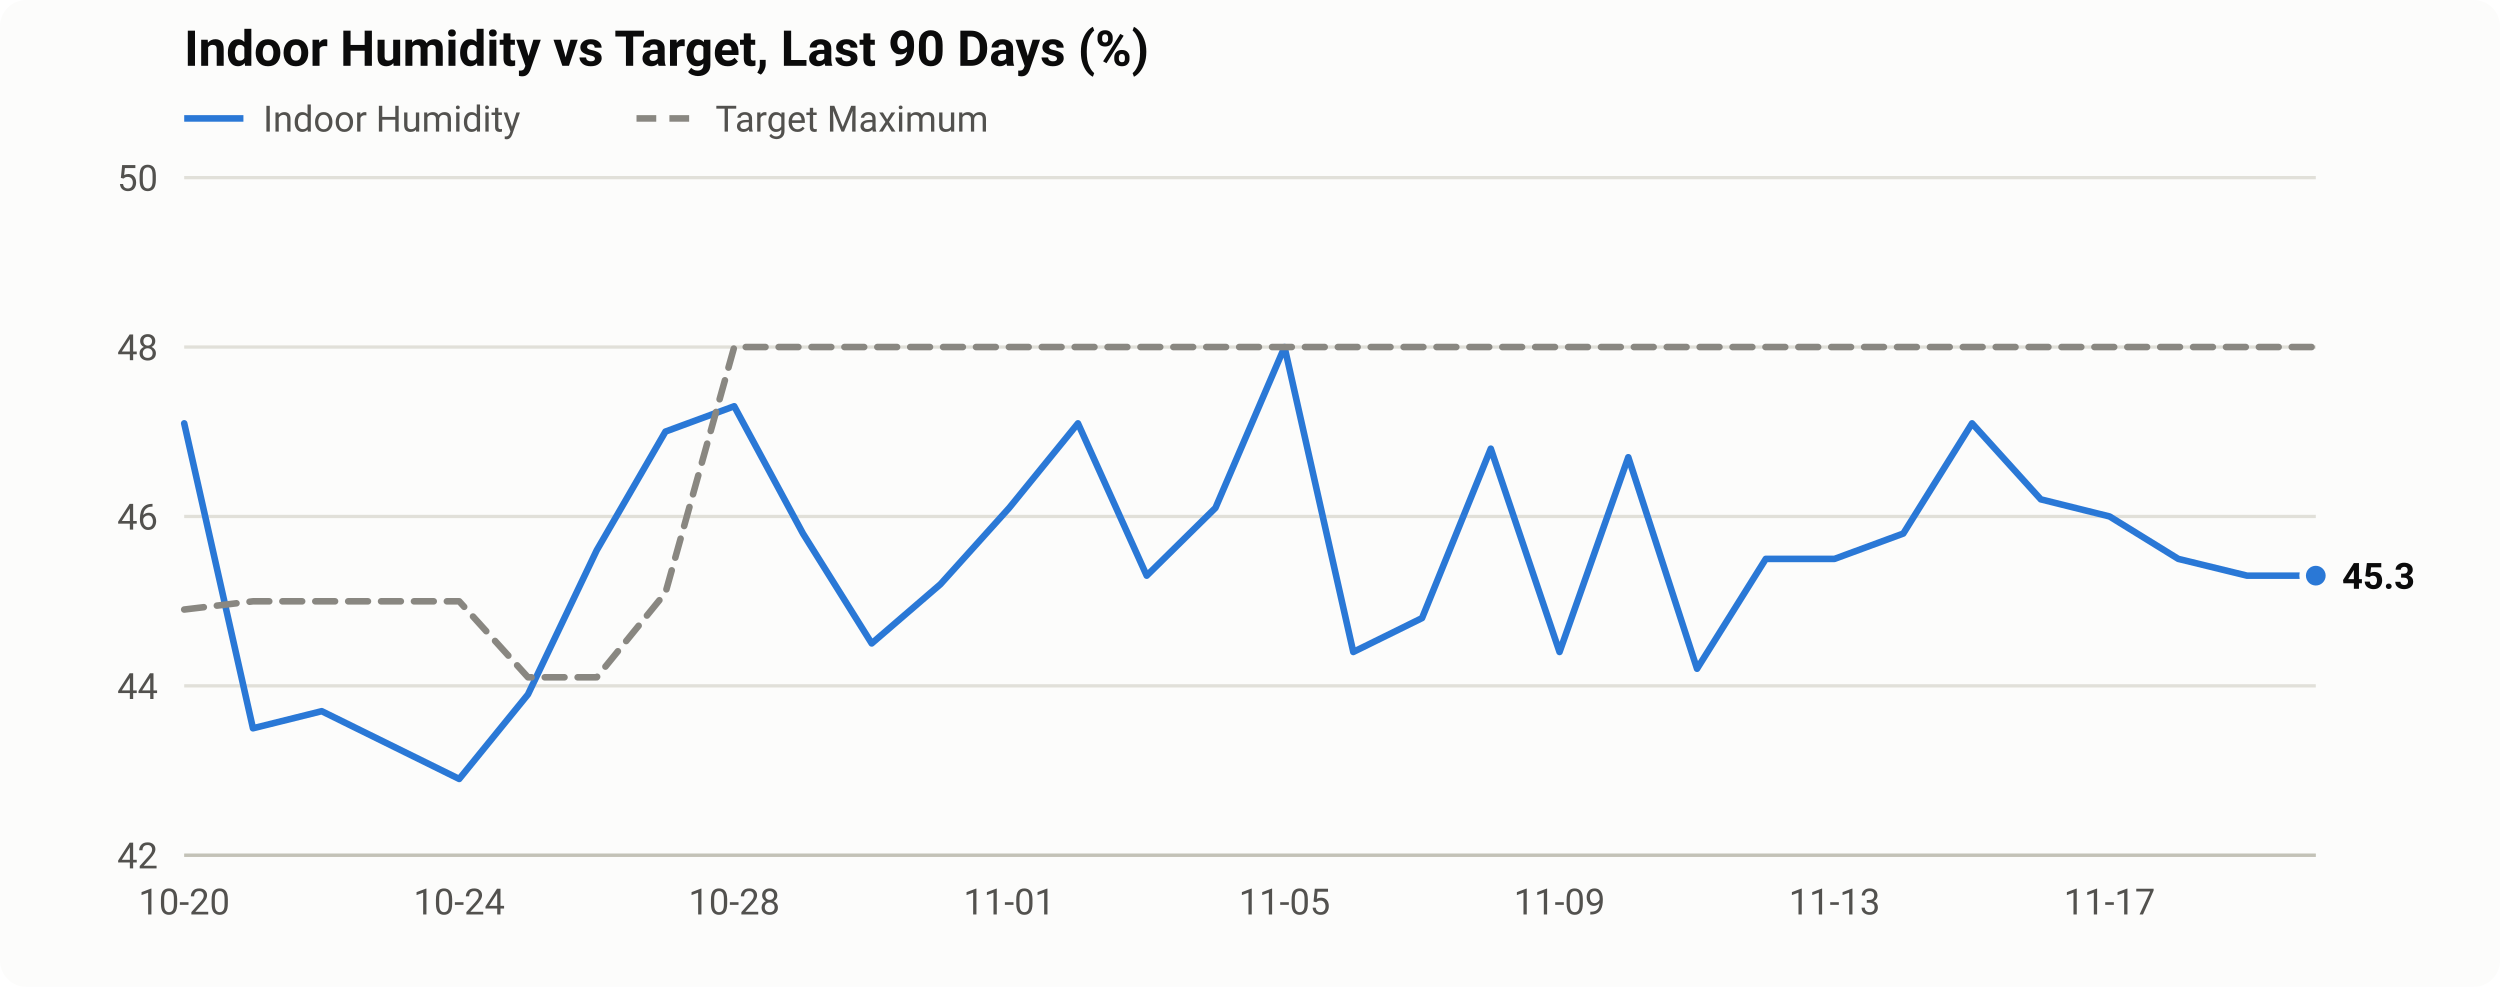
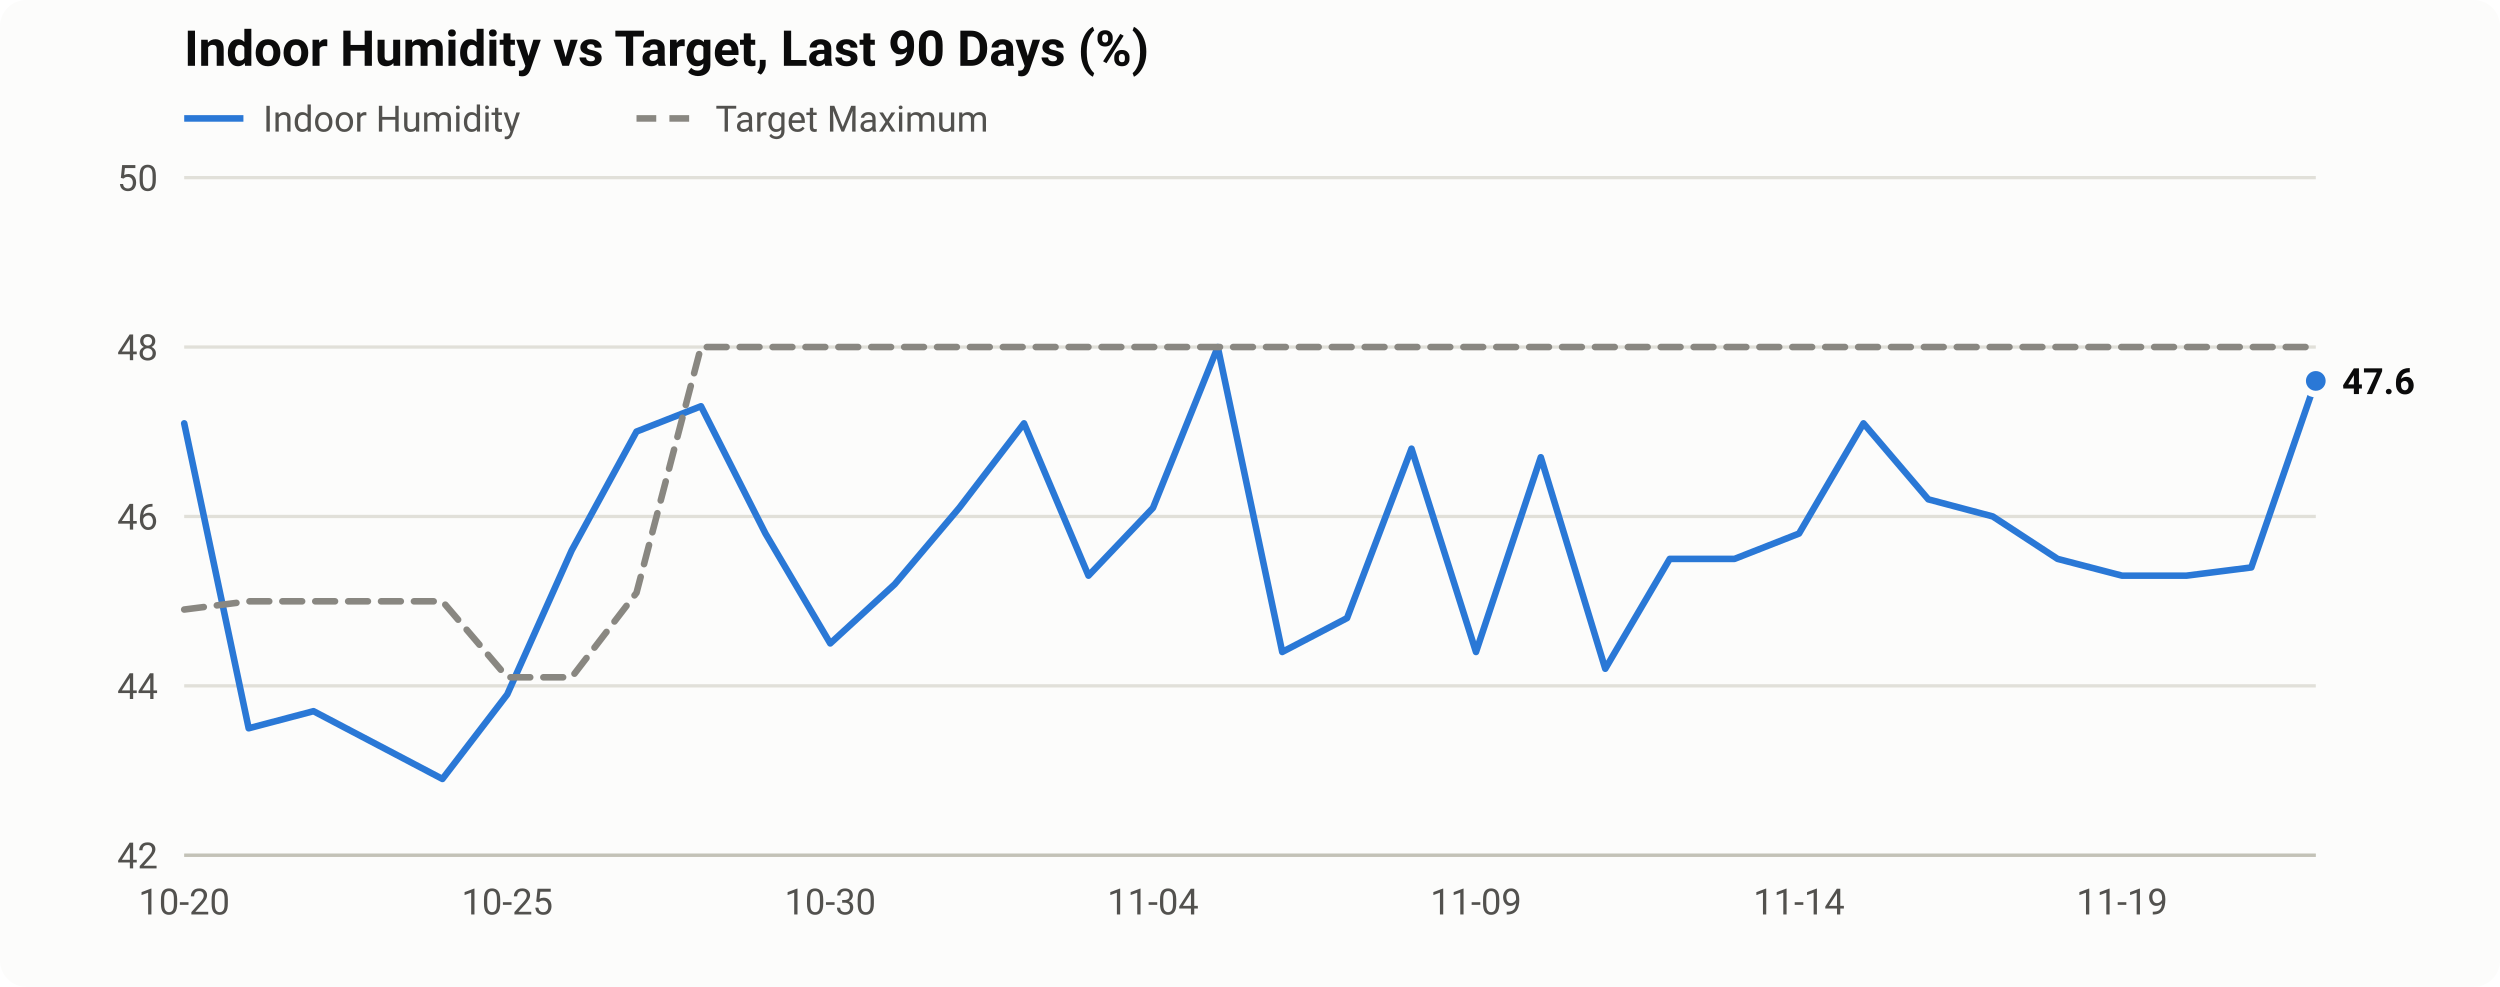
<svg xmlns="http://www.w3.org/2000/svg" viewBox="0 0 760 300" role="img" aria-label="Indoor Humidity vs Target, Last 90 Days (%)" class="chart">
  <style>.chart{font-family:system-ui,-apple-system,'Segoe UI',Roboto,Helvetica,Arial,sans-serif}.chart-title{font-size:15px;font-weight:600;fill:#0b0b0b}.axis,.legend{font-size:11px;fill:#52514e}.value{font-size:11px;fill:#0b0b0b;font-weight:600}.grid{stroke:#e1e0d9;stroke-width:1}.baseline{stroke:#c3c2b7;stroke-width:1}.line{stroke-width:2;stroke-linejoin:round;stroke-linecap:round}.ref{stroke:#898781}.dot{stroke:#fcfcfb;stroke-width:2}.hit{fill:transparent}.s1{stroke:#2a78d6}.f1{fill:#2a78d6}.s2{stroke:#eb6834}.f2{fill:#eb6834}.s3{stroke:#1baf7a}.f3{fill:#1baf7a}.s4{stroke:#eda100}.f4{fill:#eda100}.s5{stroke:#e87ba4}.f5{fill:#e87ba4}.s6{stroke:#008300}.f6{fill:#008300}.s7{stroke:#6250d6}.f7{fill:#6250d6}.s8{stroke:#e34948}.f8{fill:#e34948}</style>
  <rect width="760" height="300" rx="8" fill="#fcfcfb" />
  <text x="56" y="20" class="chart-title">Indoor Humidity vs Target, Last 90 Days (%)</text>
  <line x1="56" x2="74" y1="36" y2="36" class="s1" stroke-width="2" />
  <text x="80" y="40" class="legend">Indoor Humidity</text>
  <line x1="193.5" x2="211.5" y1="36" y2="36" class="ref" stroke-width="2" stroke-dasharray="6 4" />
  <text x="217.5" y="40" class="legend">Target Maximum</text>
  <line x1="56" x2="704" y1="260.0" y2="260.0" class="grid" />
  <text x="48" y="264.0" class="axis" text-anchor="end">42</text>
  <line x1="56" x2="704" y1="208.5" y2="208.5" class="grid" />
  <text x="48" y="212.5" class="axis" text-anchor="end">44</text>
  <line x1="56" x2="704" y1="157.0" y2="157.0" class="grid" />
  <text x="48" y="161.0" class="axis" text-anchor="end">46</text>
  <line x1="56" x2="704" y1="105.5" y2="105.5" class="grid" />
  <text x="48" y="109.5" class="axis" text-anchor="end">48</text>
  <line x1="56" x2="704" y1="54.0" y2="54.0" class="grid" />
  <text x="48" y="58.0" class="axis" text-anchor="end">50</text>
  <line x1="56" x2="704" y1="260.0" y2="260.0" class="baseline" />
  <text x="56.0" y="278" class="axis" text-anchor="middle">10-20</text>
-   <text x="139.6" y="278" class="axis" text-anchor="middle">10-24</text>
-   <text x="223.2" y="278" class="axis" text-anchor="middle">10-28</text>
-   <text x="306.8" y="278" class="axis" text-anchor="middle">11-01</text>
-   <text x="390.5" y="278" class="axis" text-anchor="middle">11-05</text>
-   <text x="474.1" y="278" class="axis" text-anchor="middle">11-09</text>
-   <text x="557.7" y="278" class="axis" text-anchor="middle">11-13</text>
-   <text x="641.3" y="278" class="axis" text-anchor="middle">11-17</text>
-   <polyline points="56.0,128.7 76.9,221.4 97.8,216.2 118.7,226.5 139.6,236.8 160.5,211.1 181.4,167.3 202.3,131.2 223.2,123.5 244.1,162.2 265.0,195.6 285.9,177.6 306.8,154.4 327.7,128.7 348.6,175.0 369.5,154.4 390.5,105.5 411.4,198.2 432.3,187.9 453.2,136.4 474.1,198.2 495.0,139.0 515.9,203.3 536.8,169.9 557.7,169.9 578.6,162.2 599.5,128.7 620.4,151.8 641.3,157.0 662.2,169.9 683.1,175.0 704.0,175.0" fill="none" class="s1 line" />
-   <circle cx="704.0" cy="175.0" r="4" class="f1 dot" />
-   <text x="712.0" y="179.0" class="value">45.3</text>
-   <polyline points="56.0,185.3 76.9,182.8 97.8,182.8 118.7,182.8 139.6,182.8 160.5,205.9 181.4,205.9 202.3,180.2 223.2,105.5 244.1,105.5 265.0,105.5 285.9,105.5 306.8,105.5 327.7,105.5 348.6,105.5 369.5,105.5 390.5,105.5 411.4,105.5 432.3,105.5 453.2,105.5 474.1,105.5 495.0,105.5 515.9,105.5 536.8,105.5 557.7,105.5 578.6,105.5 599.5,105.5 620.4,105.5 641.3,105.5 662.2,105.5 683.1,105.5 704.0,105.5" fill="none" class="ref line" stroke-dasharray="6 4" />
+   <text x="154.2" y="278" class="axis" text-anchor="middle">10-25</text>
+   <text x="252.4" y="278" class="axis" text-anchor="middle">10-30</text>
+   <text x="350.5" y="278" class="axis" text-anchor="middle">11-04</text>
+   <text x="448.7" y="278" class="axis" text-anchor="middle">11-09</text>
+   <text x="546.9" y="278" class="axis" text-anchor="middle">11-14</text>
+   <text x="645.1" y="278" class="axis" text-anchor="middle">11-19</text>
+   <polyline points="56.0,128.7 75.6,221.4 95.3,216.2 114.9,226.5 134.5,236.8 154.2,211.1 173.8,167.3 193.5,131.2 213.1,123.5 232.7,162.2 252.4,195.6 272.0,177.6 291.6,154.4 311.3,128.7 330.9,175.0 350.5,154.4 370.2,105.5 389.8,198.2 409.5,187.9 429.1,136.4 448.7,198.2 468.4,139.0 488.0,203.3 507.6,169.9 527.3,169.9 546.9,162.2 566.5,128.7 586.2,151.8 605.8,157.0 625.5,169.9 645.1,175.0 664.7,175.0 684.4,172.5 704.0,115.8" fill="none" class="s1 line" />
+   <circle cx="704.0" cy="115.8" r="4" class="f1 dot" />
+   <text x="712.0" y="119.8" class="value">47.6</text>
+   <polyline points="56.0,185.3 75.6,182.8 95.3,182.8 114.9,182.8 134.5,182.8 154.2,205.9 173.8,205.9 193.5,180.2 213.1,105.5 232.7,105.5 252.4,105.5 272.0,105.5 291.6,105.5 311.3,105.5 330.9,105.5 350.5,105.5 370.2,105.5 389.8,105.5 409.5,105.5 429.1,105.5 448.7,105.5 468.4,105.5 488.0,105.5 507.6,105.5 527.3,105.5 546.9,105.5 566.5,105.5 586.2,105.5 605.8,105.5 625.5,105.5 645.1,105.5 664.7,105.5 684.4,105.5 704.0,105.5" fill="none" class="ref line" stroke-dasharray="6 4" />
</svg>
